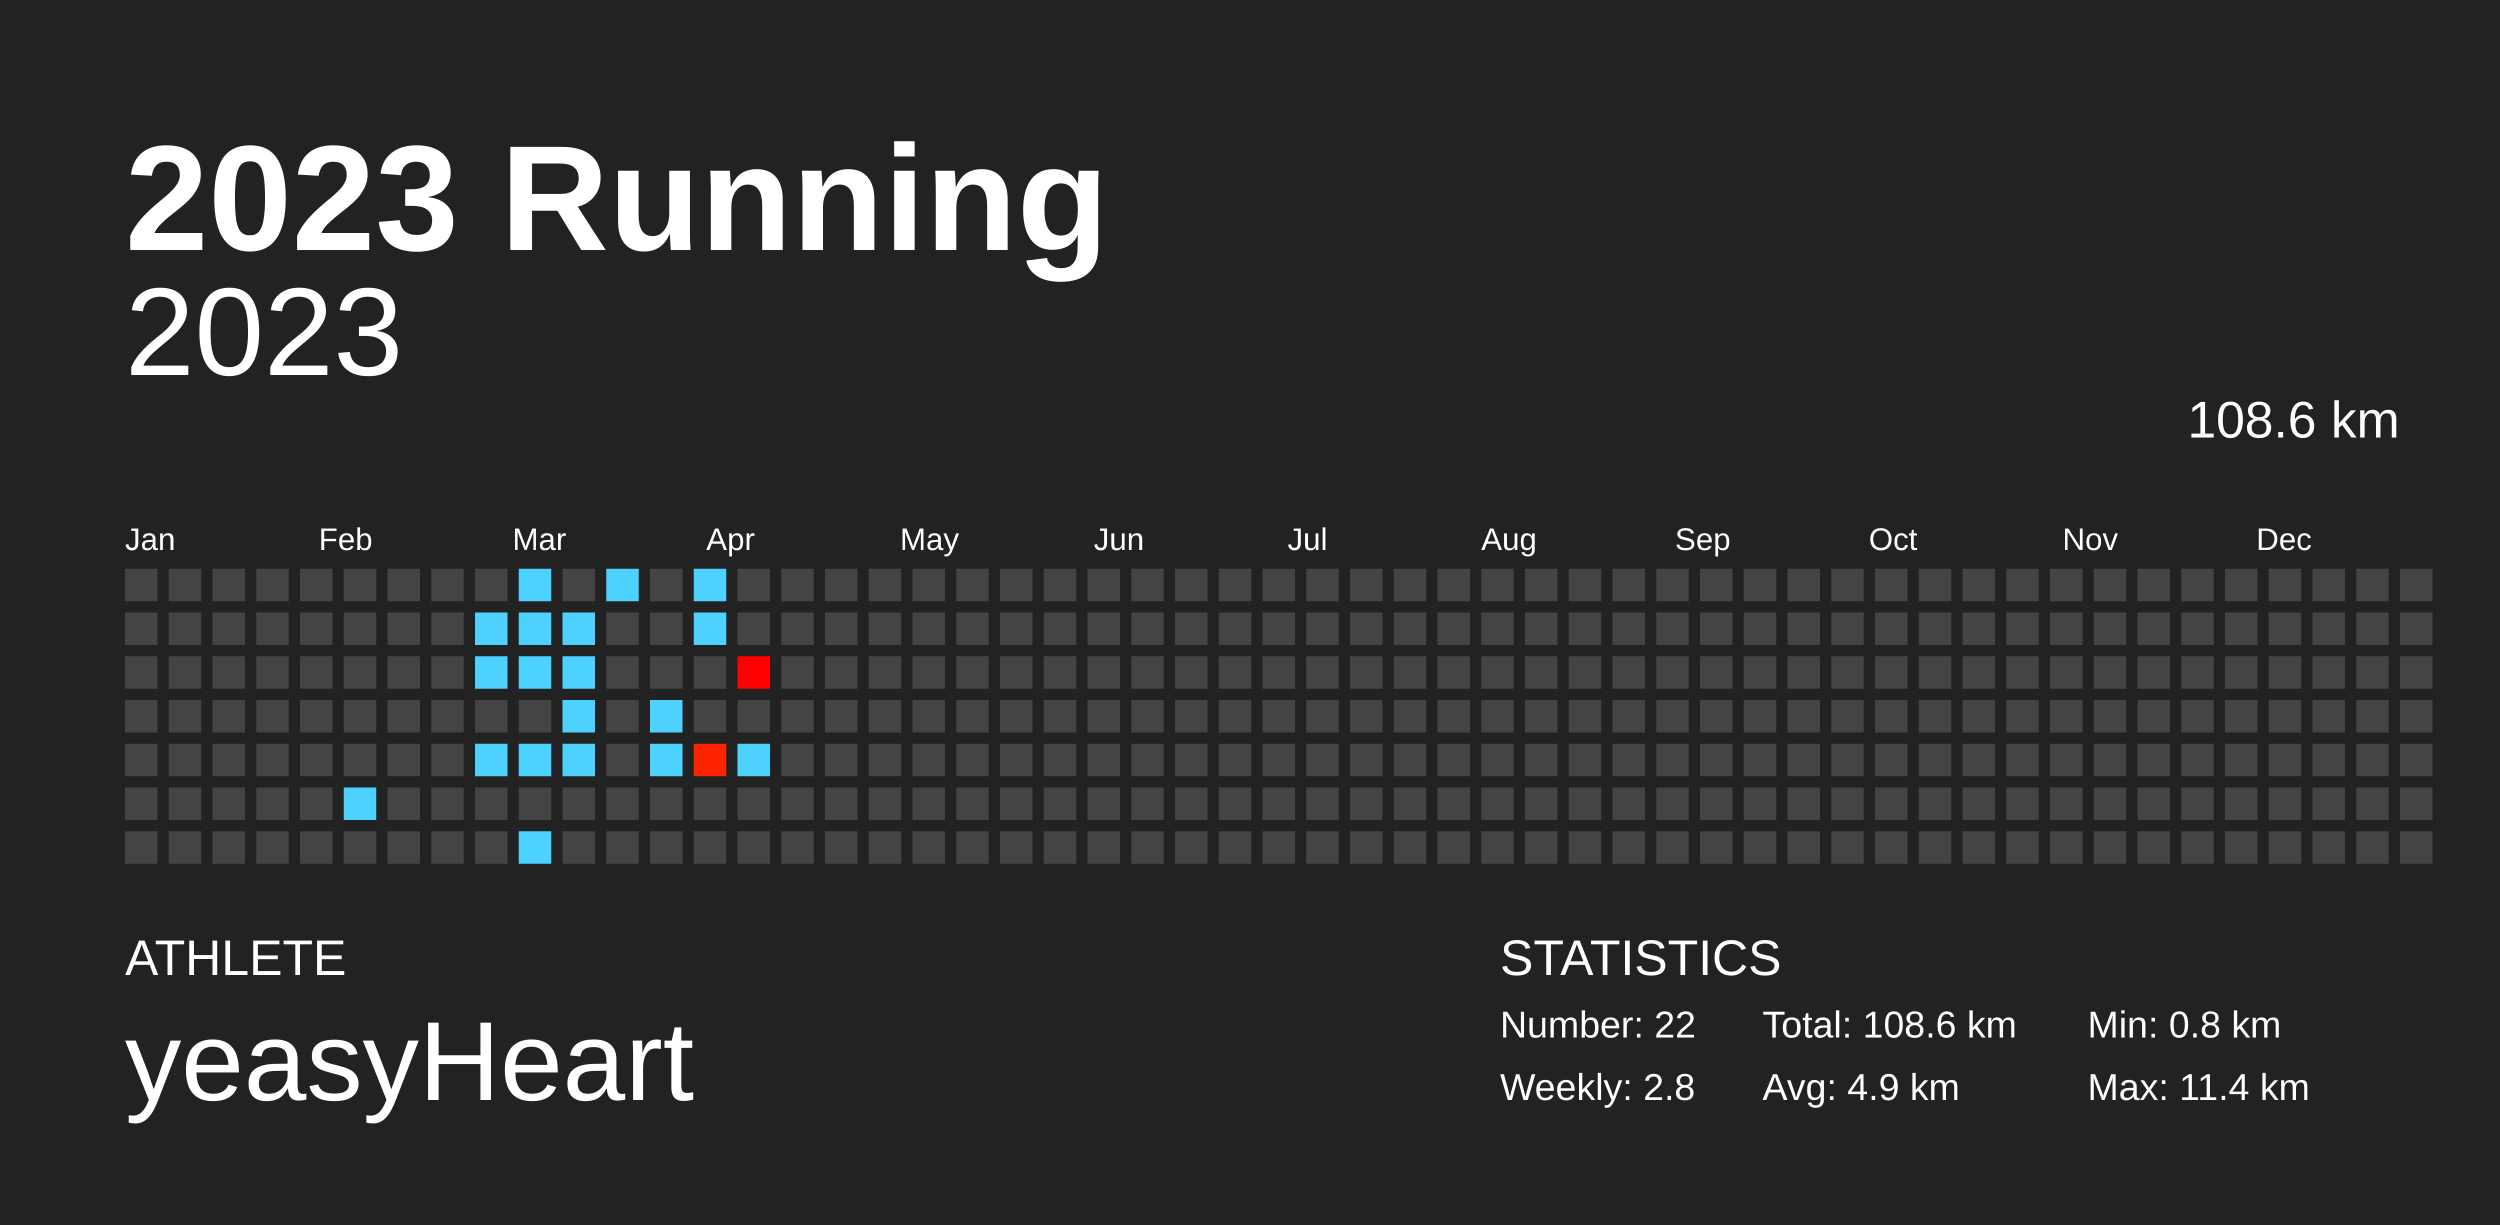
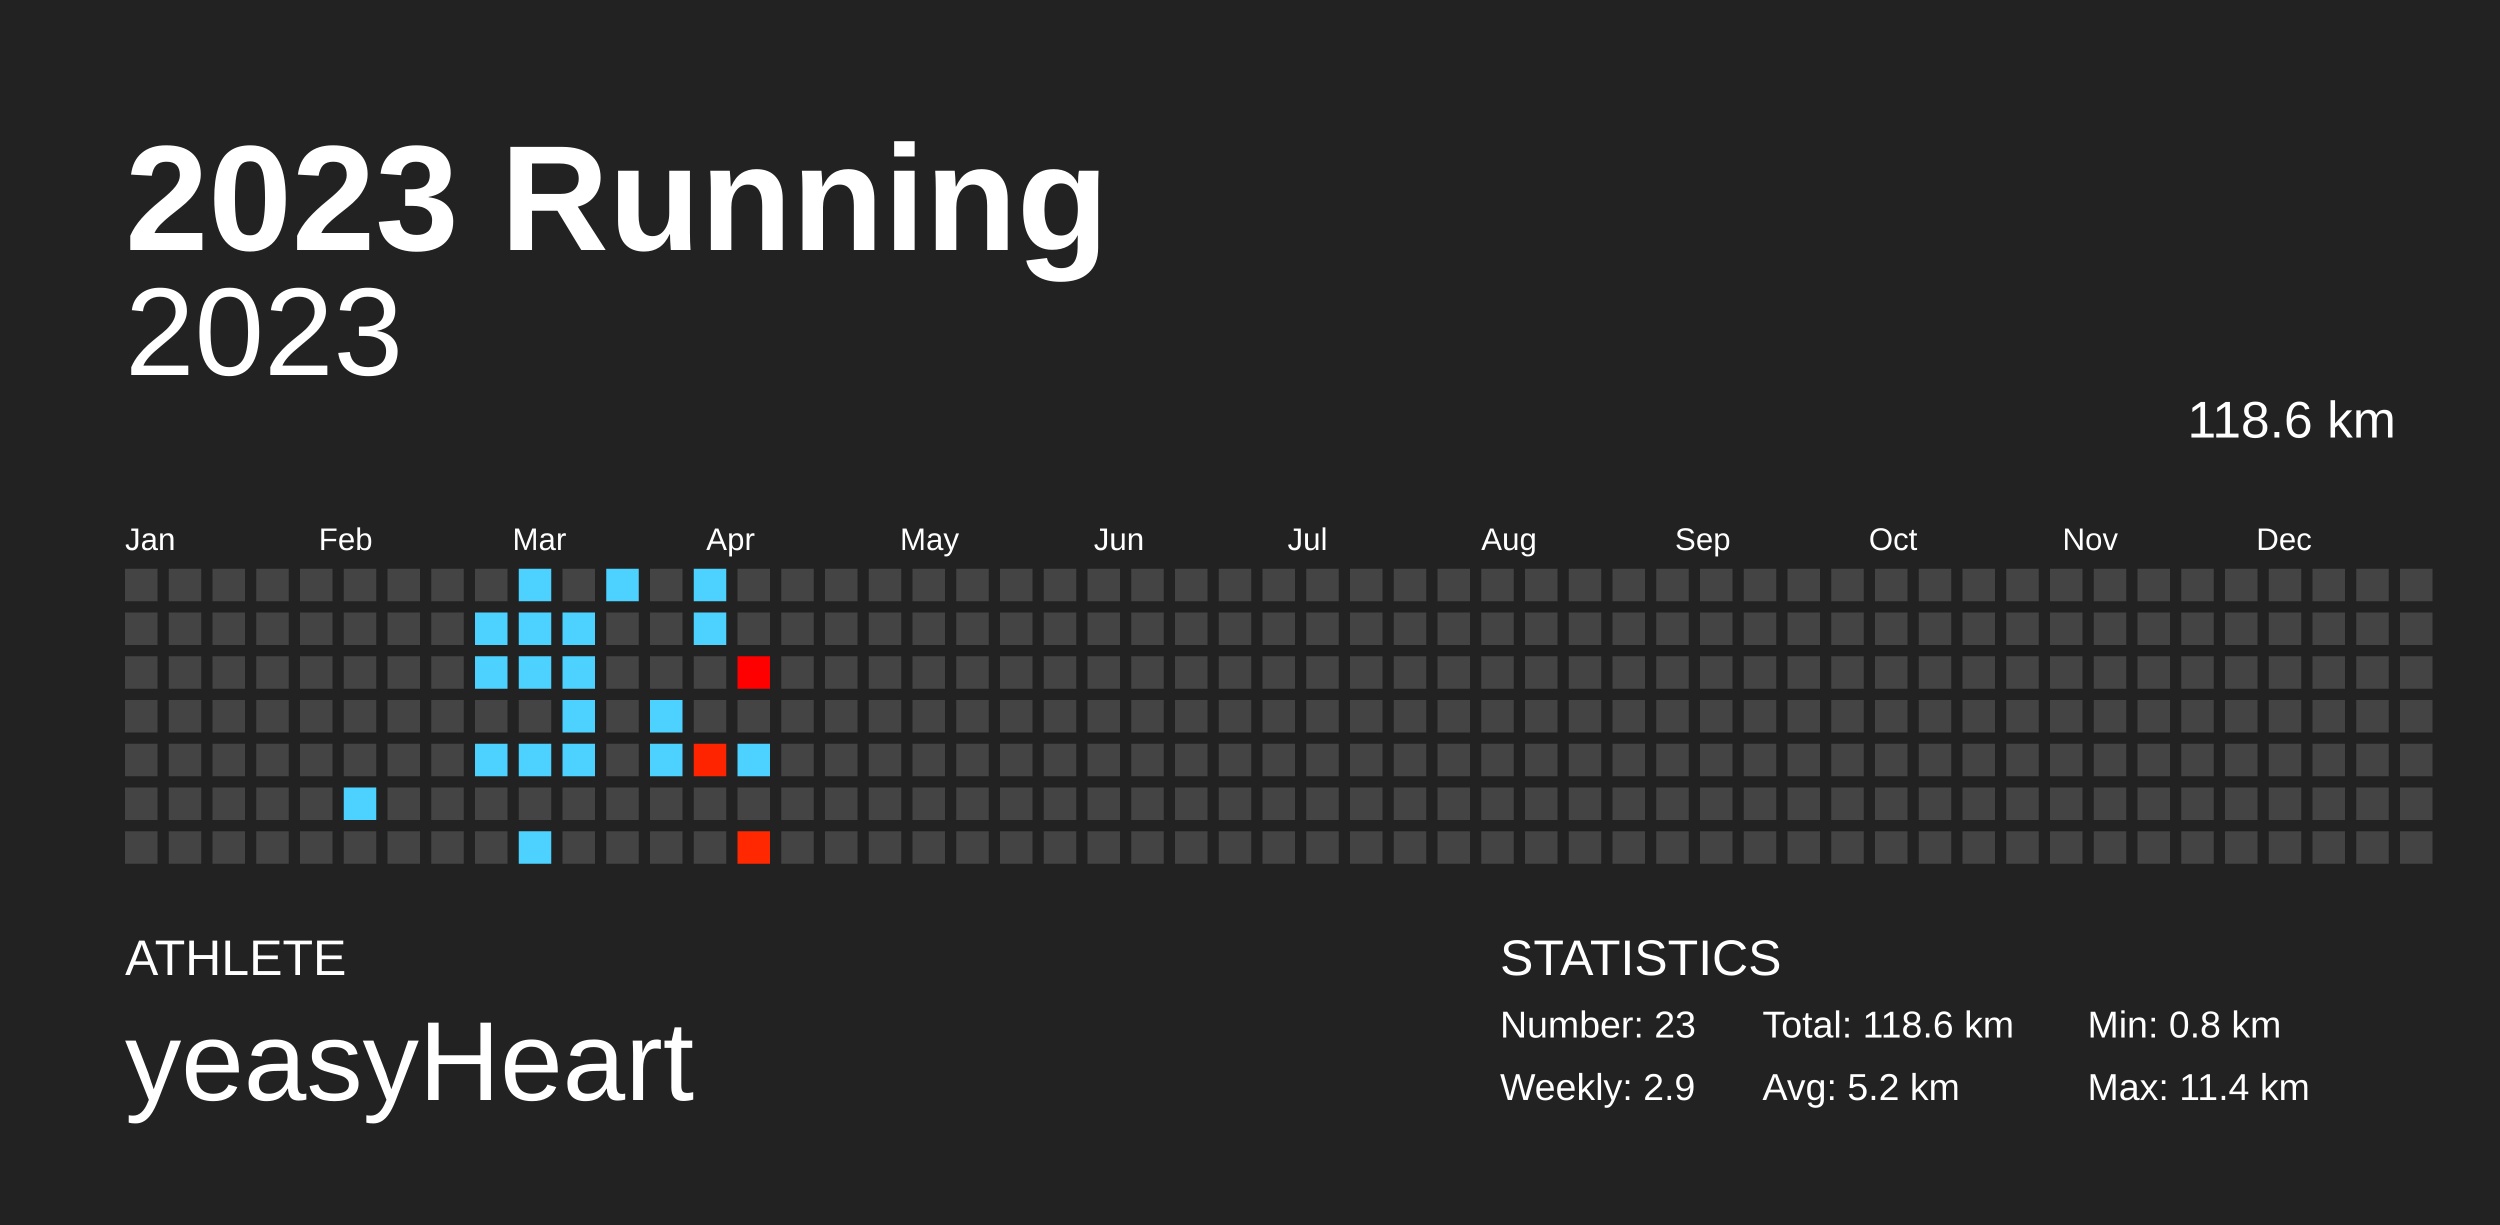
<svg xmlns="http://www.w3.org/2000/svg" baseProfile="full" height="98mm" version="1.1" viewBox="0,0,200,98" width="200mm">
  <defs />
  <rect fill="#222222" height="98" width="200" x="0" y="0" />
  <text fill="#FFFFFF" style="font-size:12px; font-family:Arial; font-weight:bold;" x="10" y="20">2023 Running</text>
  <text fill="#FFFFFF" style="font-size:4px; font-family:Arial" x="10" y="78">ATHLETE</text>
  <text fill="#FFFFFF" style="font-size:9px; font-family:Arial" x="10" y="88">yeasyHeart</text>
  <text fill="#FFFFFF" style="font-size:4px; font-family:Arial" x="120" y="78">STATISTICS</text>
-   <text fill="#FFFFFF" style="font-size:3px; font-family:Arial" x="120" y="83">Number: 22</text>
-   <text fill="#FFFFFF" style="font-size:3px; font-family:Arial" x="120" y="88">Weekly: 2.8</text>
-   <text fill="#FFFFFF" style="font-size:3px; font-family:Arial" x="141" y="83">Total: 108.6 km</text>
-   <text fill="#FFFFFF" style="font-size:3px; font-family:Arial" x="141" y="88">Avg: 4.9 km</text>
+   <text fill="#FFFFFF" style="font-size:3px; font-family:Arial" x="120" y="83">Number: 23</text>
+   <text fill="#FFFFFF" style="font-size:3px; font-family:Arial" x="120" y="88">Weekly: 2.9</text>
+   <text fill="#FFFFFF" style="font-size:3px; font-family:Arial" x="141" y="83">Total: 118.6 km</text>
+   <text fill="#FFFFFF" style="font-size:3px; font-family:Arial" x="141" y="88">Avg: 5.2 km</text>
  <text fill="#FFFFFF" style="font-size:3px; font-family:Arial" x="167" y="83">Min: 0.8 km</text>
  <text fill="#FFFFFF" style="font-size:3px; font-family:Arial" x="167" y="88">Max: 11.4 km</text>
  <text alignment-baseline="hanging" fill="#FFFFFF" style="font-size:10.0px; font-family:Arial;" x="10" y="30">2023</text>
-   <text alignment-baseline="hanging" fill="#FFFFFF" style="font-size:4.125px; font-family:Arial;" x="175" y="35">108.6 km</text>
+   <text alignment-baseline="hanging" fill="#FFFFFF" style="font-size:4.125px; font-family:Arial;" x="175" y="35">118.6 km</text>
  <text fill="#FFFFFF" style="font-size:2.5px; font-family:Arial" x="10.0" y="44">Jan</text>
  <text fill="#FFFFFF" style="font-size:2.5px; font-family:Arial" x="25.5" y="44">Feb</text>
  <text fill="#FFFFFF" style="font-size:2.5px; font-family:Arial" x="41.0" y="44">Mar</text>
  <text fill="#FFFFFF" style="font-size:2.5px; font-family:Arial" x="56.5" y="44">Apr</text>
  <text fill="#FFFFFF" style="font-size:2.5px; font-family:Arial" x="72.0" y="44">May</text>
  <text fill="#FFFFFF" style="font-size:2.5px; font-family:Arial" x="87.5" y="44">Jun</text>
  <text fill="#FFFFFF" style="font-size:2.5px; font-family:Arial" x="103.0" y="44">Jul</text>
  <text fill="#FFFFFF" style="font-size:2.5px; font-family:Arial" x="118.5" y="44">Aug</text>
  <text fill="#FFFFFF" style="font-size:2.5px; font-family:Arial" x="134.0" y="44">Sep</text>
  <text fill="#FFFFFF" style="font-size:2.5px; font-family:Arial" x="149.5" y="44">Oct</text>
  <text fill="#FFFFFF" style="font-size:2.5px; font-family:Arial" x="165.0" y="44">Nov</text>
  <text fill="#FFFFFF" style="font-size:2.5px; font-family:Arial" x="180.5" y="44">Dec</text>
  <rect fill="#444444" height="2.6" width="2.6" x="10.0" y="45.5" />
  <rect fill="#444444" height="2.6" width="2.6" x="10.0" y="49.0" />
  <rect fill="#444444" height="2.6" width="2.6" x="10.0" y="52.5" />
  <rect fill="#444444" height="2.6" width="2.6" x="10.0" y="56.0" />
  <rect fill="#444444" height="2.6" width="2.6" x="10.0" y="59.5" />
  <rect fill="#444444" height="2.6" width="2.6" x="10.0" y="63.0" />
  <rect fill="#444444" height="2.6" width="2.6" x="10.0" y="66.5" />
  <rect fill="#444444" height="2.6" width="2.6" x="13.5" y="45.5" />
  <rect fill="#444444" height="2.6" width="2.6" x="13.5" y="49.0" />
  <rect fill="#444444" height="2.6" width="2.6" x="13.5" y="52.5" />
  <rect fill="#444444" height="2.6" width="2.6" x="13.5" y="56.0" />
  <rect fill="#444444" height="2.6" width="2.6" x="13.5" y="59.5" />
  <rect fill="#444444" height="2.6" width="2.6" x="13.5" y="63.0" />
  <rect fill="#444444" height="2.6" width="2.6" x="13.5" y="66.5" />
  <rect fill="#444444" height="2.6" width="2.6" x="17.0" y="45.5" />
  <rect fill="#444444" height="2.6" width="2.6" x="17.0" y="49.0" />
  <rect fill="#444444" height="2.6" width="2.6" x="17.0" y="52.5" />
  <rect fill="#444444" height="2.6" width="2.6" x="17.0" y="56.0" />
  <rect fill="#444444" height="2.6" width="2.6" x="17.0" y="59.5" />
  <rect fill="#444444" height="2.6" width="2.6" x="17.0" y="63.0" />
  <rect fill="#444444" height="2.6" width="2.6" x="17.0" y="66.5" />
  <rect fill="#444444" height="2.6" width="2.6" x="20.5" y="45.5" />
  <rect fill="#444444" height="2.6" width="2.6" x="20.5" y="49.0" />
  <rect fill="#444444" height="2.6" width="2.6" x="20.5" y="52.5" />
  <rect fill="#444444" height="2.6" width="2.6" x="20.5" y="56.0" />
  <rect fill="#444444" height="2.6" width="2.6" x="20.5" y="59.5" />
  <rect fill="#444444" height="2.6" width="2.6" x="20.5" y="63.0" />
  <rect fill="#444444" height="2.6" width="2.6" x="20.5" y="66.5" />
  <rect fill="#444444" height="2.6" width="2.6" x="24.0" y="45.5" />
  <rect fill="#444444" height="2.6" width="2.6" x="24.0" y="49.0" />
  <rect fill="#444444" height="2.6" width="2.6" x="24.0" y="52.5" />
  <rect fill="#444444" height="2.6" width="2.6" x="24.0" y="56.0" />
  <rect fill="#444444" height="2.6" width="2.6" x="24.0" y="59.5" />
  <rect fill="#444444" height="2.6" width="2.6" x="24.0" y="63.0" />
  <rect fill="#444444" height="2.6" width="2.6" x="24.0" y="66.5" />
  <rect fill="#444444" height="2.6" width="2.6" x="27.5" y="45.5" />
  <rect fill="#444444" height="2.6" width="2.6" x="27.5" y="49.0" />
  <rect fill="#444444" height="2.6" width="2.6" x="27.5" y="52.5" />
  <rect fill="#444444" height="2.6" width="2.6" x="27.5" y="56.0" />
  <rect fill="#444444" height="2.6" width="2.6" x="27.5" y="59.5" />
  <rect fill="#4dd2ff" height="2.6" width="2.6" x="27.5" y="63.0" />
  <rect fill="#444444" height="2.6" width="2.6" x="27.5" y="66.5" />
  <rect fill="#444444" height="2.6" width="2.6" x="31.0" y="45.5" />
  <rect fill="#444444" height="2.6" width="2.6" x="31.0" y="49.0" />
  <rect fill="#444444" height="2.6" width="2.6" x="31.0" y="52.5" />
  <rect fill="#444444" height="2.6" width="2.6" x="31.0" y="56.0" />
  <rect fill="#444444" height="2.6" width="2.6" x="31.0" y="59.5" />
  <rect fill="#444444" height="2.6" width="2.6" x="31.0" y="63.0" />
  <rect fill="#444444" height="2.6" width="2.6" x="31.0" y="66.5" />
  <rect fill="#444444" height="2.6" width="2.6" x="34.5" y="45.5" />
  <rect fill="#444444" height="2.6" width="2.6" x="34.5" y="49.0" />
  <rect fill="#444444" height="2.6" width="2.6" x="34.5" y="52.5" />
  <rect fill="#444444" height="2.6" width="2.6" x="34.5" y="56.0" />
  <rect fill="#444444" height="2.6" width="2.6" x="34.5" y="59.5" />
  <rect fill="#444444" height="2.6" width="2.6" x="34.5" y="63.0" />
  <rect fill="#444444" height="2.6" width="2.6" x="34.5" y="66.5" />
  <rect fill="#444444" height="2.6" width="2.6" x="38.0" y="45.5" />
  <rect fill="#4dd2ff" height="2.6" width="2.6" x="38.0" y="49.0" />
  <rect fill="#4dd2ff" height="2.6" width="2.6" x="38.0" y="52.5" />
  <rect fill="#444444" height="2.6" width="2.6" x="38.0" y="56.0" />
  <rect fill="#4dd2ff" height="2.6" width="2.6" x="38.0" y="59.5" />
  <rect fill="#444444" height="2.6" width="2.6" x="38.0" y="63.0" />
  <rect fill="#444444" height="2.6" width="2.6" x="38.0" y="66.5" />
  <rect fill="#4dd2ff" height="2.6" width="2.6" x="41.5" y="45.5" />
  <rect fill="#4dd2ff" height="2.6" width="2.6" x="41.5" y="49.0" />
  <rect fill="#4dd2ff" height="2.6" width="2.6" x="41.5" y="52.5" />
  <rect fill="#444444" height="2.6" width="2.6" x="41.5" y="56.0" />
  <rect fill="#4dd2ff" height="2.6" width="2.6" x="41.5" y="59.5" />
  <rect fill="#444444" height="2.6" width="2.6" x="41.5" y="63.0" />
  <rect fill="#4dd2ff" height="2.6" width="2.6" x="41.5" y="66.5" />
  <rect fill="#444444" height="2.6" width="2.6" x="45.0" y="45.5" />
  <rect fill="#4dd2ff" height="2.6" width="2.6" x="45.0" y="49.0" />
  <rect fill="#4dd2ff" height="2.6" width="2.6" x="45.0" y="52.5" />
  <rect fill="#4dd2ff" height="2.6" width="2.6" x="45.0" y="56.0" />
  <rect fill="#4dd2ff" height="2.6" width="2.6" x="45.0" y="59.5" />
  <rect fill="#444444" height="2.6" width="2.6" x="45.0" y="63.0" />
  <rect fill="#444444" height="2.6" width="2.6" x="45.0" y="66.5" />
  <rect fill="#4dd2ff" height="2.6" width="2.6" x="48.5" y="45.5" />
  <rect fill="#444444" height="2.6" width="2.6" x="48.5" y="49.0" />
  <rect fill="#444444" height="2.6" width="2.6" x="48.5" y="52.5" />
  <rect fill="#444444" height="2.6" width="2.6" x="48.5" y="56.0" />
  <rect fill="#444444" height="2.6" width="2.6" x="48.5" y="59.5" />
  <rect fill="#444444" height="2.6" width="2.6" x="48.5" y="63.0" />
  <rect fill="#444444" height="2.6" width="2.6" x="48.5" y="66.5" />
  <rect fill="#444444" height="2.6" width="2.6" x="52.0" y="45.5" />
  <rect fill="#444444" height="2.6" width="2.6" x="52.0" y="49.0" />
  <rect fill="#444444" height="2.6" width="2.6" x="52.0" y="52.5" />
  <rect fill="#4dd2ff" height="2.6" width="2.6" x="52.0" y="56.0" />
  <rect fill="#4dd2ff" height="2.6" width="2.6" x="52.0" y="59.5" />
  <rect fill="#444444" height="2.6" width="2.6" x="52.0" y="63.0" />
  <rect fill="#444444" height="2.6" width="2.6" x="52.0" y="66.5" />
  <rect fill="#4dd2ff" height="2.6" width="2.6" x="55.5" y="45.5" />
  <rect fill="#4dd2ff" height="2.6" width="2.6" x="55.5" y="49.0" />
  <rect fill="#444444" height="2.6" width="2.6" x="55.5" y="52.5" />
  <rect fill="#444444" height="2.6" width="2.6" x="55.5" y="56.0" />
  <rect fill="#ff2400" height="2.6" width="2.6" x="55.5" y="59.5" />
  <rect fill="#444444" height="2.6" width="2.6" x="55.5" y="63.0" />
  <rect fill="#444444" height="2.6" width="2.6" x="55.5" y="66.5" />
  <rect fill="#444444" height="2.6" width="2.6" x="59.0" y="45.5" />
  <rect fill="#444444" height="2.6" width="2.6" x="59.0" y="49.0" />
  <rect fill="#ff0000" height="2.6" width="2.6" x="59.0" y="52.5" />
  <rect fill="#444444" height="2.6" width="2.6" x="59.0" y="56.0" />
  <rect fill="#4dd2ff" height="2.6" width="2.6" x="59.0" y="59.5" />
  <rect fill="#444444" height="2.6" width="2.6" x="59.0" y="63.0" />
-   <rect fill="#444444" height="2.6" width="2.6" x="59.0" y="66.5" />
+   <rect fill="#ff2800" height="2.6" width="2.6" x="59.0" y="66.5" />
  <rect fill="#444444" height="2.6" width="2.6" x="62.5" y="45.5" />
  <rect fill="#444444" height="2.6" width="2.6" x="62.5" y="49.0" />
  <rect fill="#444444" height="2.6" width="2.6" x="62.5" y="52.5" />
  <rect fill="#444444" height="2.6" width="2.6" x="62.5" y="56.0" />
  <rect fill="#444444" height="2.6" width="2.6" x="62.5" y="59.5" />
  <rect fill="#444444" height="2.6" width="2.6" x="62.5" y="63.0" />
  <rect fill="#444444" height="2.6" width="2.6" x="62.5" y="66.5" />
  <rect fill="#444444" height="2.6" width="2.6" x="66.0" y="45.5" />
  <rect fill="#444444" height="2.6" width="2.6" x="66.0" y="49.0" />
  <rect fill="#444444" height="2.6" width="2.6" x="66.0" y="52.5" />
  <rect fill="#444444" height="2.6" width="2.6" x="66.0" y="56.0" />
  <rect fill="#444444" height="2.6" width="2.6" x="66.0" y="59.5" />
  <rect fill="#444444" height="2.6" width="2.6" x="66.0" y="63.0" />
  <rect fill="#444444" height="2.6" width="2.6" x="66.0" y="66.5" />
  <rect fill="#444444" height="2.6" width="2.6" x="69.5" y="45.5" />
  <rect fill="#444444" height="2.6" width="2.6" x="69.5" y="49.0" />
  <rect fill="#444444" height="2.6" width="2.6" x="69.5" y="52.5" />
  <rect fill="#444444" height="2.6" width="2.6" x="69.5" y="56.0" />
  <rect fill="#444444" height="2.6" width="2.6" x="69.5" y="59.5" />
  <rect fill="#444444" height="2.6" width="2.6" x="69.5" y="63.0" />
  <rect fill="#444444" height="2.6" width="2.6" x="69.5" y="66.5" />
  <rect fill="#444444" height="2.6" width="2.6" x="73.0" y="45.5" />
  <rect fill="#444444" height="2.6" width="2.6" x="73.0" y="49.0" />
  <rect fill="#444444" height="2.6" width="2.6" x="73.0" y="52.5" />
  <rect fill="#444444" height="2.6" width="2.6" x="73.0" y="56.0" />
  <rect fill="#444444" height="2.6" width="2.6" x="73.0" y="59.5" />
  <rect fill="#444444" height="2.6" width="2.6" x="73.0" y="63.0" />
  <rect fill="#444444" height="2.6" width="2.6" x="73.0" y="66.5" />
  <rect fill="#444444" height="2.6" width="2.6" x="76.5" y="45.5" />
  <rect fill="#444444" height="2.6" width="2.6" x="76.5" y="49.0" />
  <rect fill="#444444" height="2.6" width="2.6" x="76.5" y="52.5" />
  <rect fill="#444444" height="2.6" width="2.6" x="76.5" y="56.0" />
  <rect fill="#444444" height="2.6" width="2.6" x="76.5" y="59.5" />
  <rect fill="#444444" height="2.6" width="2.6" x="76.5" y="63.0" />
  <rect fill="#444444" height="2.6" width="2.6" x="76.5" y="66.5" />
  <rect fill="#444444" height="2.6" width="2.6" x="80.0" y="45.5" />
  <rect fill="#444444" height="2.6" width="2.6" x="80.0" y="49.0" />
  <rect fill="#444444" height="2.6" width="2.6" x="80.0" y="52.5" />
  <rect fill="#444444" height="2.6" width="2.6" x="80.0" y="56.0" />
  <rect fill="#444444" height="2.6" width="2.6" x="80.0" y="59.5" />
  <rect fill="#444444" height="2.6" width="2.6" x="80.0" y="63.0" />
  <rect fill="#444444" height="2.6" width="2.6" x="80.0" y="66.5" />
  <rect fill="#444444" height="2.6" width="2.6" x="83.5" y="45.5" />
  <rect fill="#444444" height="2.6" width="2.6" x="83.5" y="49.0" />
  <rect fill="#444444" height="2.6" width="2.6" x="83.5" y="52.5" />
  <rect fill="#444444" height="2.6" width="2.6" x="83.5" y="56.0" />
  <rect fill="#444444" height="2.6" width="2.6" x="83.5" y="59.5" />
  <rect fill="#444444" height="2.6" width="2.6" x="83.5" y="63.0" />
  <rect fill="#444444" height="2.6" width="2.6" x="83.5" y="66.5" />
  <rect fill="#444444" height="2.6" width="2.6" x="87.0" y="45.5" />
  <rect fill="#444444" height="2.6" width="2.6" x="87.0" y="49.0" />
  <rect fill="#444444" height="2.6" width="2.6" x="87.0" y="52.5" />
  <rect fill="#444444" height="2.6" width="2.6" x="87.0" y="56.0" />
  <rect fill="#444444" height="2.6" width="2.6" x="87.0" y="59.5" />
  <rect fill="#444444" height="2.6" width="2.6" x="87.0" y="63.0" />
  <rect fill="#444444" height="2.6" width="2.6" x="87.0" y="66.5" />
  <rect fill="#444444" height="2.6" width="2.6" x="90.5" y="45.5" />
  <rect fill="#444444" height="2.6" width="2.6" x="90.5" y="49.0" />
  <rect fill="#444444" height="2.6" width="2.6" x="90.5" y="52.5" />
  <rect fill="#444444" height="2.6" width="2.6" x="90.5" y="56.0" />
  <rect fill="#444444" height="2.6" width="2.6" x="90.5" y="59.5" />
  <rect fill="#444444" height="2.6" width="2.6" x="90.5" y="63.0" />
  <rect fill="#444444" height="2.6" width="2.6" x="90.5" y="66.5" />
  <rect fill="#444444" height="2.6" width="2.6" x="94.0" y="45.5" />
  <rect fill="#444444" height="2.6" width="2.6" x="94.0" y="49.0" />
  <rect fill="#444444" height="2.6" width="2.6" x="94.0" y="52.5" />
  <rect fill="#444444" height="2.6" width="2.6" x="94.0" y="56.0" />
  <rect fill="#444444" height="2.6" width="2.6" x="94.0" y="59.5" />
  <rect fill="#444444" height="2.6" width="2.6" x="94.0" y="63.0" />
  <rect fill="#444444" height="2.6" width="2.6" x="94.0" y="66.5" />
  <rect fill="#444444" height="2.6" width="2.6" x="97.5" y="45.5" />
  <rect fill="#444444" height="2.6" width="2.6" x="97.5" y="49.0" />
  <rect fill="#444444" height="2.6" width="2.6" x="97.5" y="52.5" />
  <rect fill="#444444" height="2.6" width="2.6" x="97.5" y="56.0" />
  <rect fill="#444444" height="2.6" width="2.6" x="97.5" y="59.5" />
  <rect fill="#444444" height="2.6" width="2.6" x="97.5" y="63.0" />
  <rect fill="#444444" height="2.6" width="2.6" x="97.5" y="66.5" />
  <rect fill="#444444" height="2.6" width="2.6" x="101.0" y="45.5" />
  <rect fill="#444444" height="2.6" width="2.6" x="101.0" y="49.0" />
  <rect fill="#444444" height="2.6" width="2.6" x="101.0" y="52.5" />
  <rect fill="#444444" height="2.6" width="2.6" x="101.0" y="56.0" />
  <rect fill="#444444" height="2.6" width="2.6" x="101.0" y="59.5" />
  <rect fill="#444444" height="2.6" width="2.6" x="101.0" y="63.0" />
  <rect fill="#444444" height="2.6" width="2.6" x="101.0" y="66.5" />
  <rect fill="#444444" height="2.6" width="2.6" x="104.5" y="45.5" />
  <rect fill="#444444" height="2.6" width="2.6" x="104.5" y="49.0" />
  <rect fill="#444444" height="2.6" width="2.6" x="104.5" y="52.5" />
  <rect fill="#444444" height="2.6" width="2.6" x="104.5" y="56.0" />
  <rect fill="#444444" height="2.6" width="2.6" x="104.5" y="59.5" />
  <rect fill="#444444" height="2.6" width="2.6" x="104.5" y="63.0" />
  <rect fill="#444444" height="2.6" width="2.6" x="104.5" y="66.5" />
  <rect fill="#444444" height="2.6" width="2.6" x="108.0" y="45.5" />
  <rect fill="#444444" height="2.6" width="2.6" x="108.0" y="49.0" />
  <rect fill="#444444" height="2.6" width="2.6" x="108.0" y="52.5" />
  <rect fill="#444444" height="2.6" width="2.6" x="108.0" y="56.0" />
  <rect fill="#444444" height="2.6" width="2.6" x="108.0" y="59.5" />
  <rect fill="#444444" height="2.6" width="2.6" x="108.0" y="63.0" />
  <rect fill="#444444" height="2.6" width="2.6" x="108.0" y="66.5" />
  <rect fill="#444444" height="2.6" width="2.6" x="111.5" y="45.5" />
  <rect fill="#444444" height="2.6" width="2.6" x="111.5" y="49.0" />
  <rect fill="#444444" height="2.6" width="2.6" x="111.5" y="52.5" />
  <rect fill="#444444" height="2.6" width="2.6" x="111.5" y="56.0" />
  <rect fill="#444444" height="2.6" width="2.6" x="111.5" y="59.5" />
  <rect fill="#444444" height="2.6" width="2.6" x="111.5" y="63.0" />
  <rect fill="#444444" height="2.6" width="2.6" x="111.5" y="66.5" />
  <rect fill="#444444" height="2.6" width="2.6" x="115.0" y="45.5" />
  <rect fill="#444444" height="2.6" width="2.6" x="115.0" y="49.0" />
  <rect fill="#444444" height="2.6" width="2.6" x="115.0" y="52.5" />
  <rect fill="#444444" height="2.6" width="2.6" x="115.0" y="56.0" />
  <rect fill="#444444" height="2.6" width="2.6" x="115.0" y="59.5" />
  <rect fill="#444444" height="2.6" width="2.6" x="115.0" y="63.0" />
  <rect fill="#444444" height="2.6" width="2.6" x="115.0" y="66.5" />
  <rect fill="#444444" height="2.6" width="2.6" x="118.5" y="45.5" />
  <rect fill="#444444" height="2.6" width="2.6" x="118.5" y="49.0" />
  <rect fill="#444444" height="2.6" width="2.6" x="118.5" y="52.5" />
  <rect fill="#444444" height="2.6" width="2.6" x="118.5" y="56.0" />
  <rect fill="#444444" height="2.6" width="2.6" x="118.5" y="59.5" />
  <rect fill="#444444" height="2.6" width="2.6" x="118.5" y="63.0" />
  <rect fill="#444444" height="2.6" width="2.6" x="118.5" y="66.5" />
  <rect fill="#444444" height="2.6" width="2.6" x="122.0" y="45.5" />
  <rect fill="#444444" height="2.6" width="2.6" x="122.0" y="49.0" />
  <rect fill="#444444" height="2.6" width="2.6" x="122.0" y="52.5" />
  <rect fill="#444444" height="2.6" width="2.6" x="122.0" y="56.0" />
  <rect fill="#444444" height="2.6" width="2.6" x="122.0" y="59.5" />
  <rect fill="#444444" height="2.6" width="2.6" x="122.0" y="63.0" />
  <rect fill="#444444" height="2.6" width="2.6" x="122.0" y="66.5" />
  <rect fill="#444444" height="2.6" width="2.6" x="125.5" y="45.5" />
  <rect fill="#444444" height="2.6" width="2.6" x="125.5" y="49.0" />
  <rect fill="#444444" height="2.6" width="2.6" x="125.5" y="52.5" />
  <rect fill="#444444" height="2.6" width="2.6" x="125.5" y="56.0" />
  <rect fill="#444444" height="2.6" width="2.6" x="125.5" y="59.5" />
  <rect fill="#444444" height="2.6" width="2.6" x="125.5" y="63.0" />
  <rect fill="#444444" height="2.6" width="2.6" x="125.5" y="66.5" />
  <rect fill="#444444" height="2.6" width="2.6" x="129.0" y="45.5" />
  <rect fill="#444444" height="2.6" width="2.6" x="129.0" y="49.0" />
  <rect fill="#444444" height="2.6" width="2.6" x="129.0" y="52.5" />
  <rect fill="#444444" height="2.6" width="2.6" x="129.0" y="56.0" />
  <rect fill="#444444" height="2.6" width="2.6" x="129.0" y="59.5" />
  <rect fill="#444444" height="2.6" width="2.6" x="129.0" y="63.0" />
  <rect fill="#444444" height="2.6" width="2.6" x="129.0" y="66.5" />
  <rect fill="#444444" height="2.6" width="2.6" x="132.5" y="45.5" />
  <rect fill="#444444" height="2.6" width="2.6" x="132.5" y="49.0" />
  <rect fill="#444444" height="2.6" width="2.6" x="132.5" y="52.5" />
  <rect fill="#444444" height="2.6" width="2.6" x="132.5" y="56.0" />
  <rect fill="#444444" height="2.6" width="2.6" x="132.5" y="59.5" />
  <rect fill="#444444" height="2.6" width="2.6" x="132.5" y="63.0" />
  <rect fill="#444444" height="2.6" width="2.6" x="132.5" y="66.5" />
  <rect fill="#444444" height="2.6" width="2.6" x="136.0" y="45.5" />
  <rect fill="#444444" height="2.6" width="2.6" x="136.0" y="49.0" />
  <rect fill="#444444" height="2.6" width="2.6" x="136.0" y="52.5" />
  <rect fill="#444444" height="2.6" width="2.6" x="136.0" y="56.0" />
  <rect fill="#444444" height="2.6" width="2.6" x="136.0" y="59.5" />
  <rect fill="#444444" height="2.6" width="2.6" x="136.0" y="63.0" />
  <rect fill="#444444" height="2.6" width="2.6" x="136.0" y="66.5" />
  <rect fill="#444444" height="2.6" width="2.6" x="139.5" y="45.5" />
  <rect fill="#444444" height="2.6" width="2.6" x="139.5" y="49.0" />
  <rect fill="#444444" height="2.6" width="2.6" x="139.5" y="52.5" />
  <rect fill="#444444" height="2.6" width="2.6" x="139.5" y="56.0" />
  <rect fill="#444444" height="2.6" width="2.6" x="139.5" y="59.5" />
  <rect fill="#444444" height="2.6" width="2.6" x="139.5" y="63.0" />
  <rect fill="#444444" height="2.6" width="2.6" x="139.5" y="66.5" />
  <rect fill="#444444" height="2.6" width="2.6" x="143.0" y="45.5" />
  <rect fill="#444444" height="2.6" width="2.6" x="143.0" y="49.0" />
  <rect fill="#444444" height="2.6" width="2.6" x="143.0" y="52.5" />
  <rect fill="#444444" height="2.6" width="2.6" x="143.0" y="56.0" />
  <rect fill="#444444" height="2.6" width="2.6" x="143.0" y="59.5" />
  <rect fill="#444444" height="2.6" width="2.6" x="143.0" y="63.0" />
  <rect fill="#444444" height="2.6" width="2.6" x="143.0" y="66.5" />
  <rect fill="#444444" height="2.6" width="2.6" x="146.5" y="45.5" />
  <rect fill="#444444" height="2.6" width="2.6" x="146.5" y="49.0" />
  <rect fill="#444444" height="2.6" width="2.6" x="146.5" y="52.5" />
  <rect fill="#444444" height="2.6" width="2.6" x="146.5" y="56.0" />
  <rect fill="#444444" height="2.6" width="2.6" x="146.5" y="59.5" />
  <rect fill="#444444" height="2.6" width="2.6" x="146.5" y="63.0" />
  <rect fill="#444444" height="2.6" width="2.6" x="146.5" y="66.5" />
  <rect fill="#444444" height="2.6" width="2.6" x="150.0" y="45.5" />
  <rect fill="#444444" height="2.6" width="2.6" x="150.0" y="49.0" />
  <rect fill="#444444" height="2.6" width="2.6" x="150.0" y="52.5" />
  <rect fill="#444444" height="2.6" width="2.6" x="150.0" y="56.0" />
  <rect fill="#444444" height="2.6" width="2.6" x="150.0" y="59.5" />
  <rect fill="#444444" height="2.6" width="2.6" x="150.0" y="63.0" />
  <rect fill="#444444" height="2.6" width="2.6" x="150.0" y="66.5" />
  <rect fill="#444444" height="2.6" width="2.6" x="153.5" y="45.5" />
  <rect fill="#444444" height="2.6" width="2.6" x="153.5" y="49.0" />
  <rect fill="#444444" height="2.6" width="2.6" x="153.5" y="52.5" />
  <rect fill="#444444" height="2.6" width="2.6" x="153.5" y="56.0" />
  <rect fill="#444444" height="2.6" width="2.6" x="153.5" y="59.5" />
  <rect fill="#444444" height="2.6" width="2.6" x="153.5" y="63.0" />
  <rect fill="#444444" height="2.6" width="2.6" x="153.5" y="66.5" />
  <rect fill="#444444" height="2.6" width="2.6" x="157.0" y="45.5" />
  <rect fill="#444444" height="2.6" width="2.6" x="157.0" y="49.0" />
  <rect fill="#444444" height="2.6" width="2.6" x="157.0" y="52.5" />
  <rect fill="#444444" height="2.6" width="2.6" x="157.0" y="56.0" />
  <rect fill="#444444" height="2.6" width="2.6" x="157.0" y="59.5" />
  <rect fill="#444444" height="2.6" width="2.6" x="157.0" y="63.0" />
  <rect fill="#444444" height="2.6" width="2.6" x="157.0" y="66.5" />
  <rect fill="#444444" height="2.6" width="2.6" x="160.5" y="45.5" />
  <rect fill="#444444" height="2.6" width="2.6" x="160.5" y="49.0" />
  <rect fill="#444444" height="2.6" width="2.6" x="160.5" y="52.5" />
  <rect fill="#444444" height="2.6" width="2.6" x="160.5" y="56.0" />
  <rect fill="#444444" height="2.6" width="2.6" x="160.5" y="59.5" />
  <rect fill="#444444" height="2.6" width="2.6" x="160.5" y="63.0" />
  <rect fill="#444444" height="2.6" width="2.6" x="160.5" y="66.5" />
  <rect fill="#444444" height="2.6" width="2.6" x="164.0" y="45.5" />
  <rect fill="#444444" height="2.6" width="2.6" x="164.0" y="49.0" />
  <rect fill="#444444" height="2.6" width="2.6" x="164.0" y="52.5" />
  <rect fill="#444444" height="2.6" width="2.6" x="164.0" y="56.0" />
  <rect fill="#444444" height="2.6" width="2.6" x="164.0" y="59.5" />
  <rect fill="#444444" height="2.6" width="2.6" x="164.0" y="63.0" />
  <rect fill="#444444" height="2.6" width="2.6" x="164.0" y="66.5" />
  <rect fill="#444444" height="2.6" width="2.6" x="167.5" y="45.5" />
  <rect fill="#444444" height="2.6" width="2.6" x="167.5" y="49.0" />
  <rect fill="#444444" height="2.6" width="2.6" x="167.5" y="52.5" />
  <rect fill="#444444" height="2.6" width="2.6" x="167.5" y="56.0" />
  <rect fill="#444444" height="2.6" width="2.6" x="167.5" y="59.5" />
  <rect fill="#444444" height="2.6" width="2.6" x="167.5" y="63.0" />
  <rect fill="#444444" height="2.6" width="2.6" x="167.5" y="66.5" />
  <rect fill="#444444" height="2.6" width="2.6" x="171.0" y="45.5" />
  <rect fill="#444444" height="2.6" width="2.6" x="171.0" y="49.0" />
  <rect fill="#444444" height="2.6" width="2.6" x="171.0" y="52.5" />
  <rect fill="#444444" height="2.6" width="2.6" x="171.0" y="56.0" />
  <rect fill="#444444" height="2.6" width="2.6" x="171.0" y="59.5" />
  <rect fill="#444444" height="2.6" width="2.6" x="171.0" y="63.0" />
  <rect fill="#444444" height="2.6" width="2.6" x="171.0" y="66.5" />
  <rect fill="#444444" height="2.6" width="2.6" x="174.5" y="45.5" />
  <rect fill="#444444" height="2.6" width="2.6" x="174.5" y="49.0" />
  <rect fill="#444444" height="2.6" width="2.6" x="174.5" y="52.5" />
  <rect fill="#444444" height="2.6" width="2.6" x="174.5" y="56.0" />
  <rect fill="#444444" height="2.6" width="2.6" x="174.5" y="59.5" />
  <rect fill="#444444" height="2.6" width="2.6" x="174.5" y="63.0" />
  <rect fill="#444444" height="2.6" width="2.6" x="174.5" y="66.5" />
  <rect fill="#444444" height="2.6" width="2.6" x="178.0" y="45.5" />
  <rect fill="#444444" height="2.6" width="2.6" x="178.0" y="49.0" />
  <rect fill="#444444" height="2.6" width="2.6" x="178.0" y="52.5" />
  <rect fill="#444444" height="2.6" width="2.6" x="178.0" y="56.0" />
  <rect fill="#444444" height="2.6" width="2.6" x="178.0" y="59.5" />
  <rect fill="#444444" height="2.6" width="2.6" x="178.0" y="63.0" />
  <rect fill="#444444" height="2.6" width="2.6" x="178.0" y="66.5" />
  <rect fill="#444444" height="2.6" width="2.6" x="181.5" y="45.5" />
  <rect fill="#444444" height="2.6" width="2.6" x="181.5" y="49.0" />
  <rect fill="#444444" height="2.6" width="2.6" x="181.5" y="52.5" />
  <rect fill="#444444" height="2.6" width="2.6" x="181.5" y="56.0" />
  <rect fill="#444444" height="2.6" width="2.6" x="181.5" y="59.5" />
  <rect fill="#444444" height="2.6" width="2.6" x="181.5" y="63.0" />
  <rect fill="#444444" height="2.6" width="2.6" x="181.5" y="66.5" />
  <rect fill="#444444" height="2.6" width="2.6" x="185.0" y="45.5" />
  <rect fill="#444444" height="2.6" width="2.6" x="185.0" y="49.0" />
  <rect fill="#444444" height="2.6" width="2.6" x="185.0" y="52.5" />
  <rect fill="#444444" height="2.6" width="2.6" x="185.0" y="56.0" />
  <rect fill="#444444" height="2.6" width="2.6" x="185.0" y="59.5" />
  <rect fill="#444444" height="2.6" width="2.6" x="185.0" y="63.0" />
  <rect fill="#444444" height="2.6" width="2.6" x="185.0" y="66.5" />
  <rect fill="#444444" height="2.6" width="2.6" x="188.5" y="45.5" />
  <rect fill="#444444" height="2.6" width="2.6" x="188.5" y="49.0" />
  <rect fill="#444444" height="2.6" width="2.6" x="188.5" y="52.5" />
  <rect fill="#444444" height="2.6" width="2.6" x="188.5" y="56.0" />
  <rect fill="#444444" height="2.6" width="2.6" x="188.5" y="59.5" />
  <rect fill="#444444" height="2.6" width="2.6" x="188.5" y="63.0" />
  <rect fill="#444444" height="2.6" width="2.6" x="188.5" y="66.5" />
  <rect fill="#444444" height="2.6" width="2.6" x="192.0" y="45.5" />
  <rect fill="#444444" height="2.6" width="2.6" x="192.0" y="49.0" />
  <rect fill="#444444" height="2.6" width="2.6" x="192.0" y="52.5" />
  <rect fill="#444444" height="2.6" width="2.6" x="192.0" y="56.0" />
  <rect fill="#444444" height="2.6" width="2.6" x="192.0" y="59.5" />
  <rect fill="#444444" height="2.6" width="2.6" x="192.0" y="63.0" />
  <rect fill="#444444" height="2.6" width="2.6" x="192.0" y="66.5" />
</svg>
